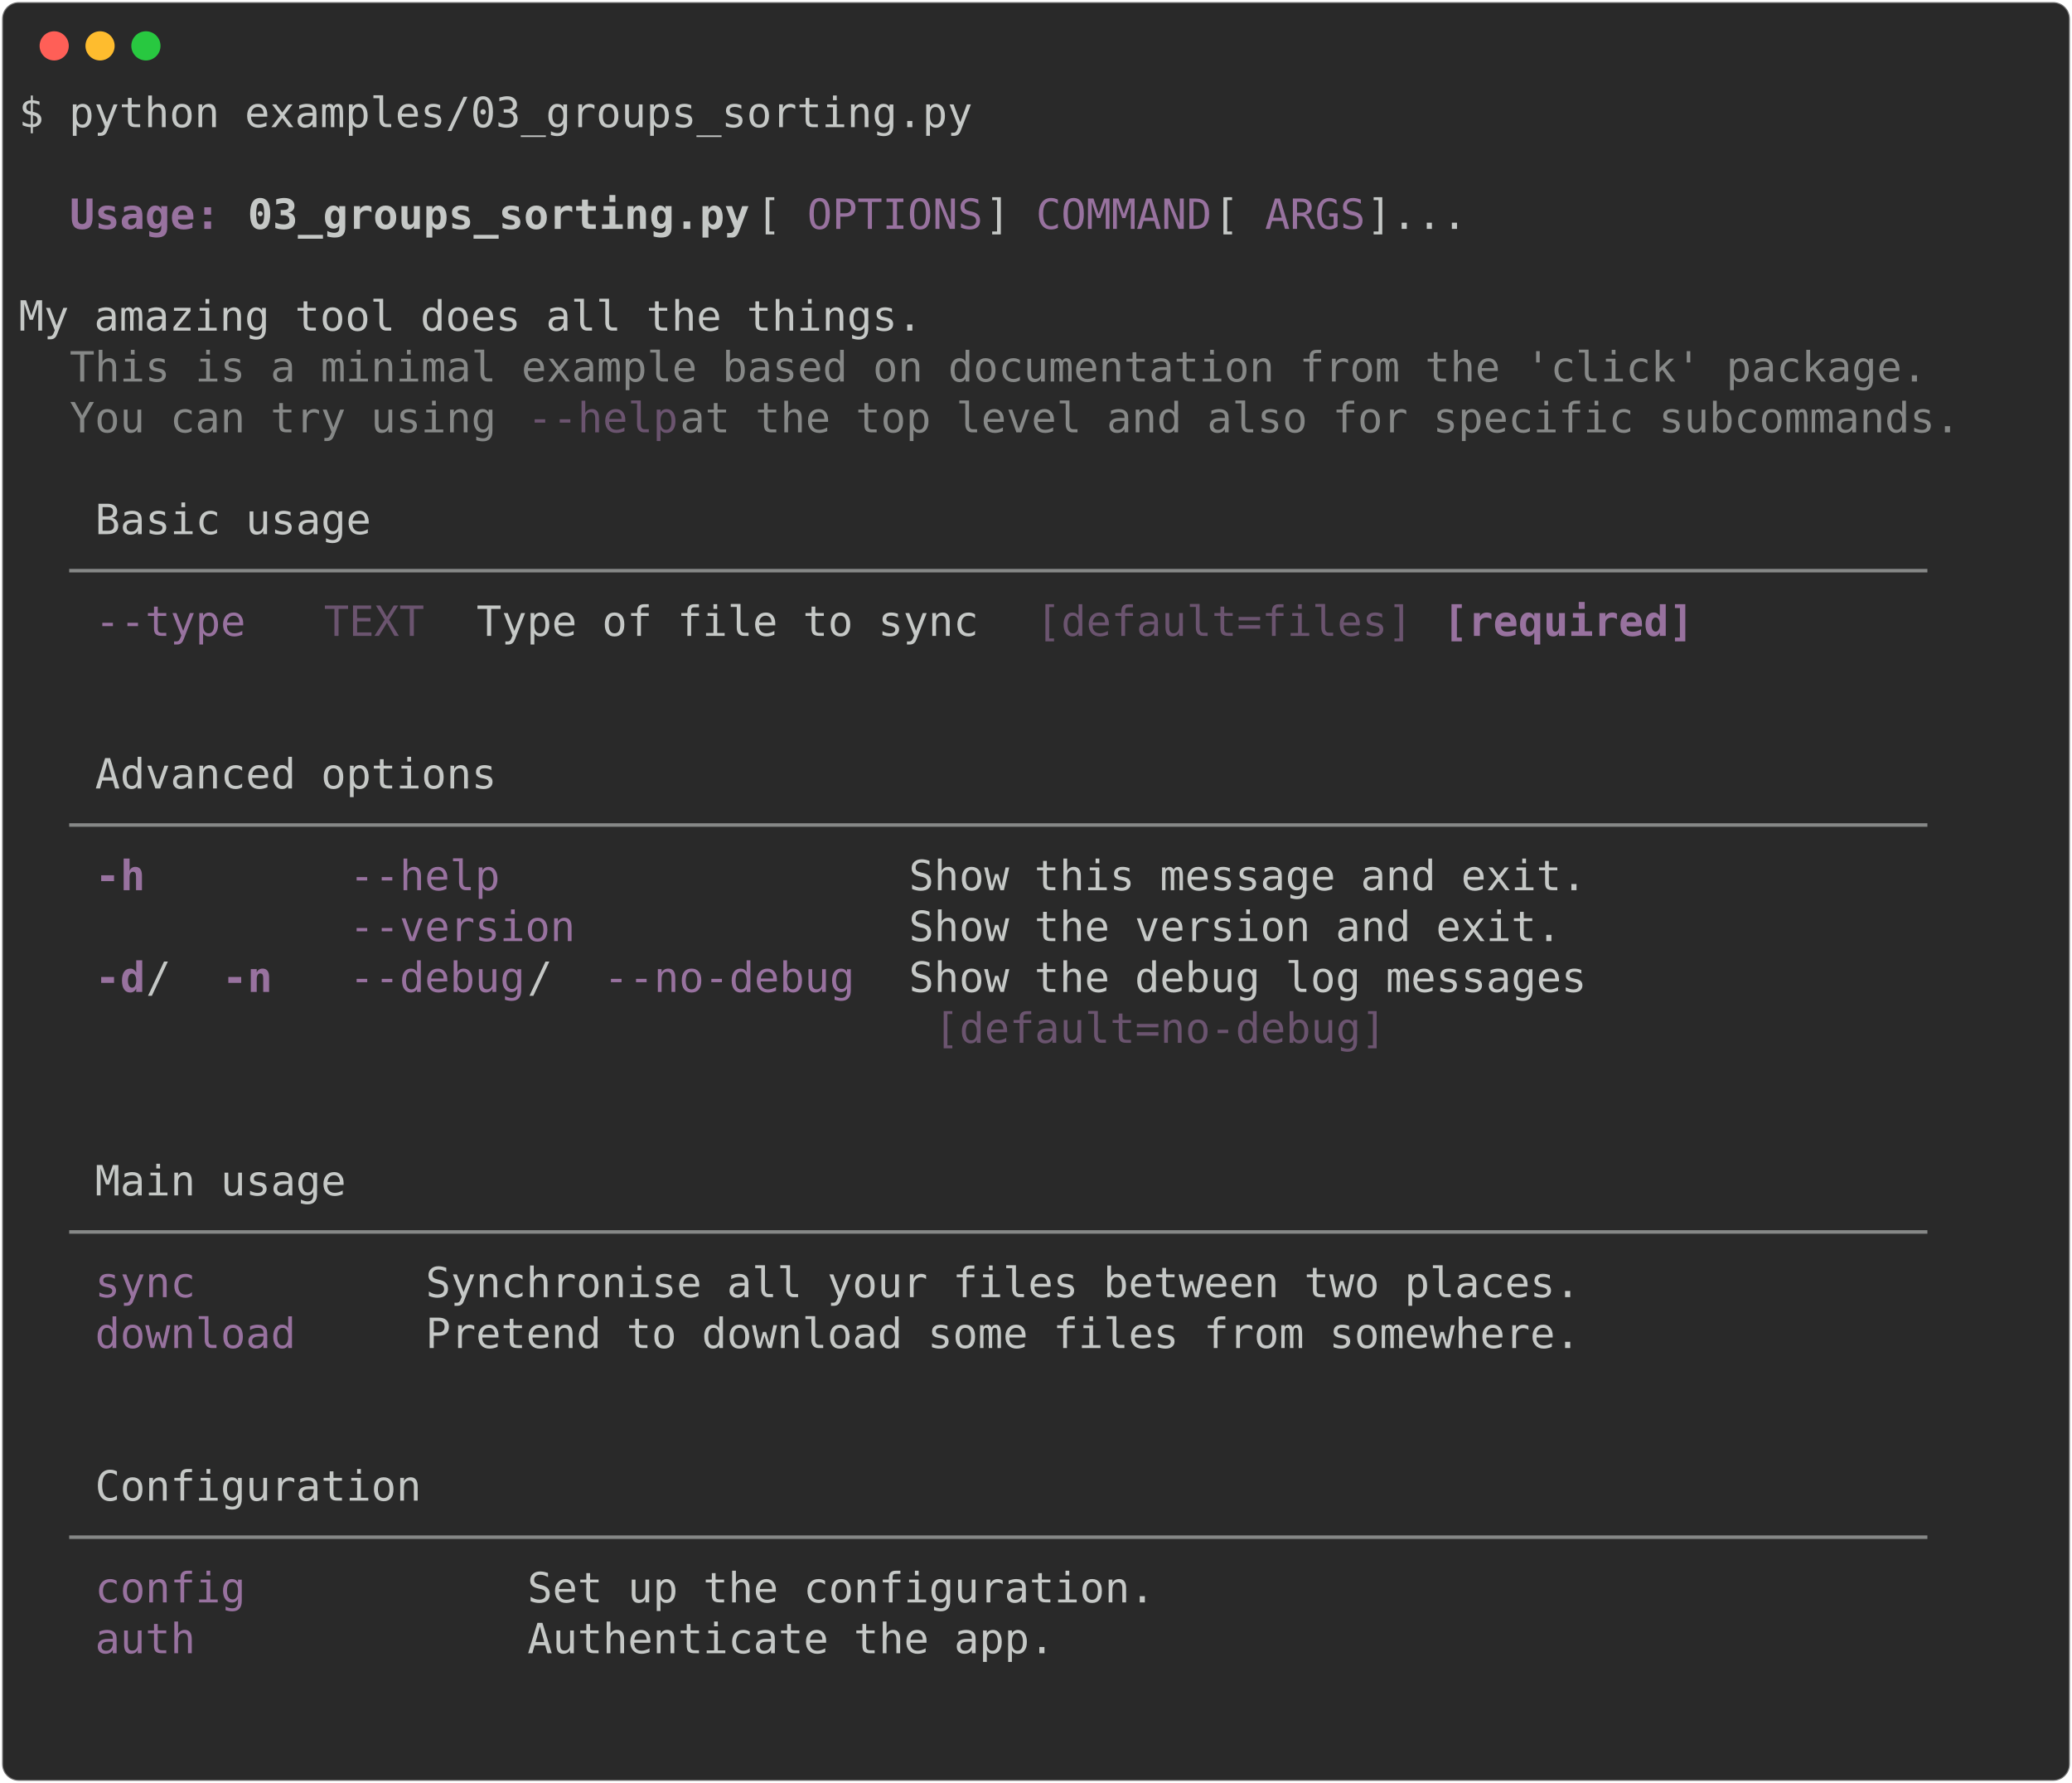
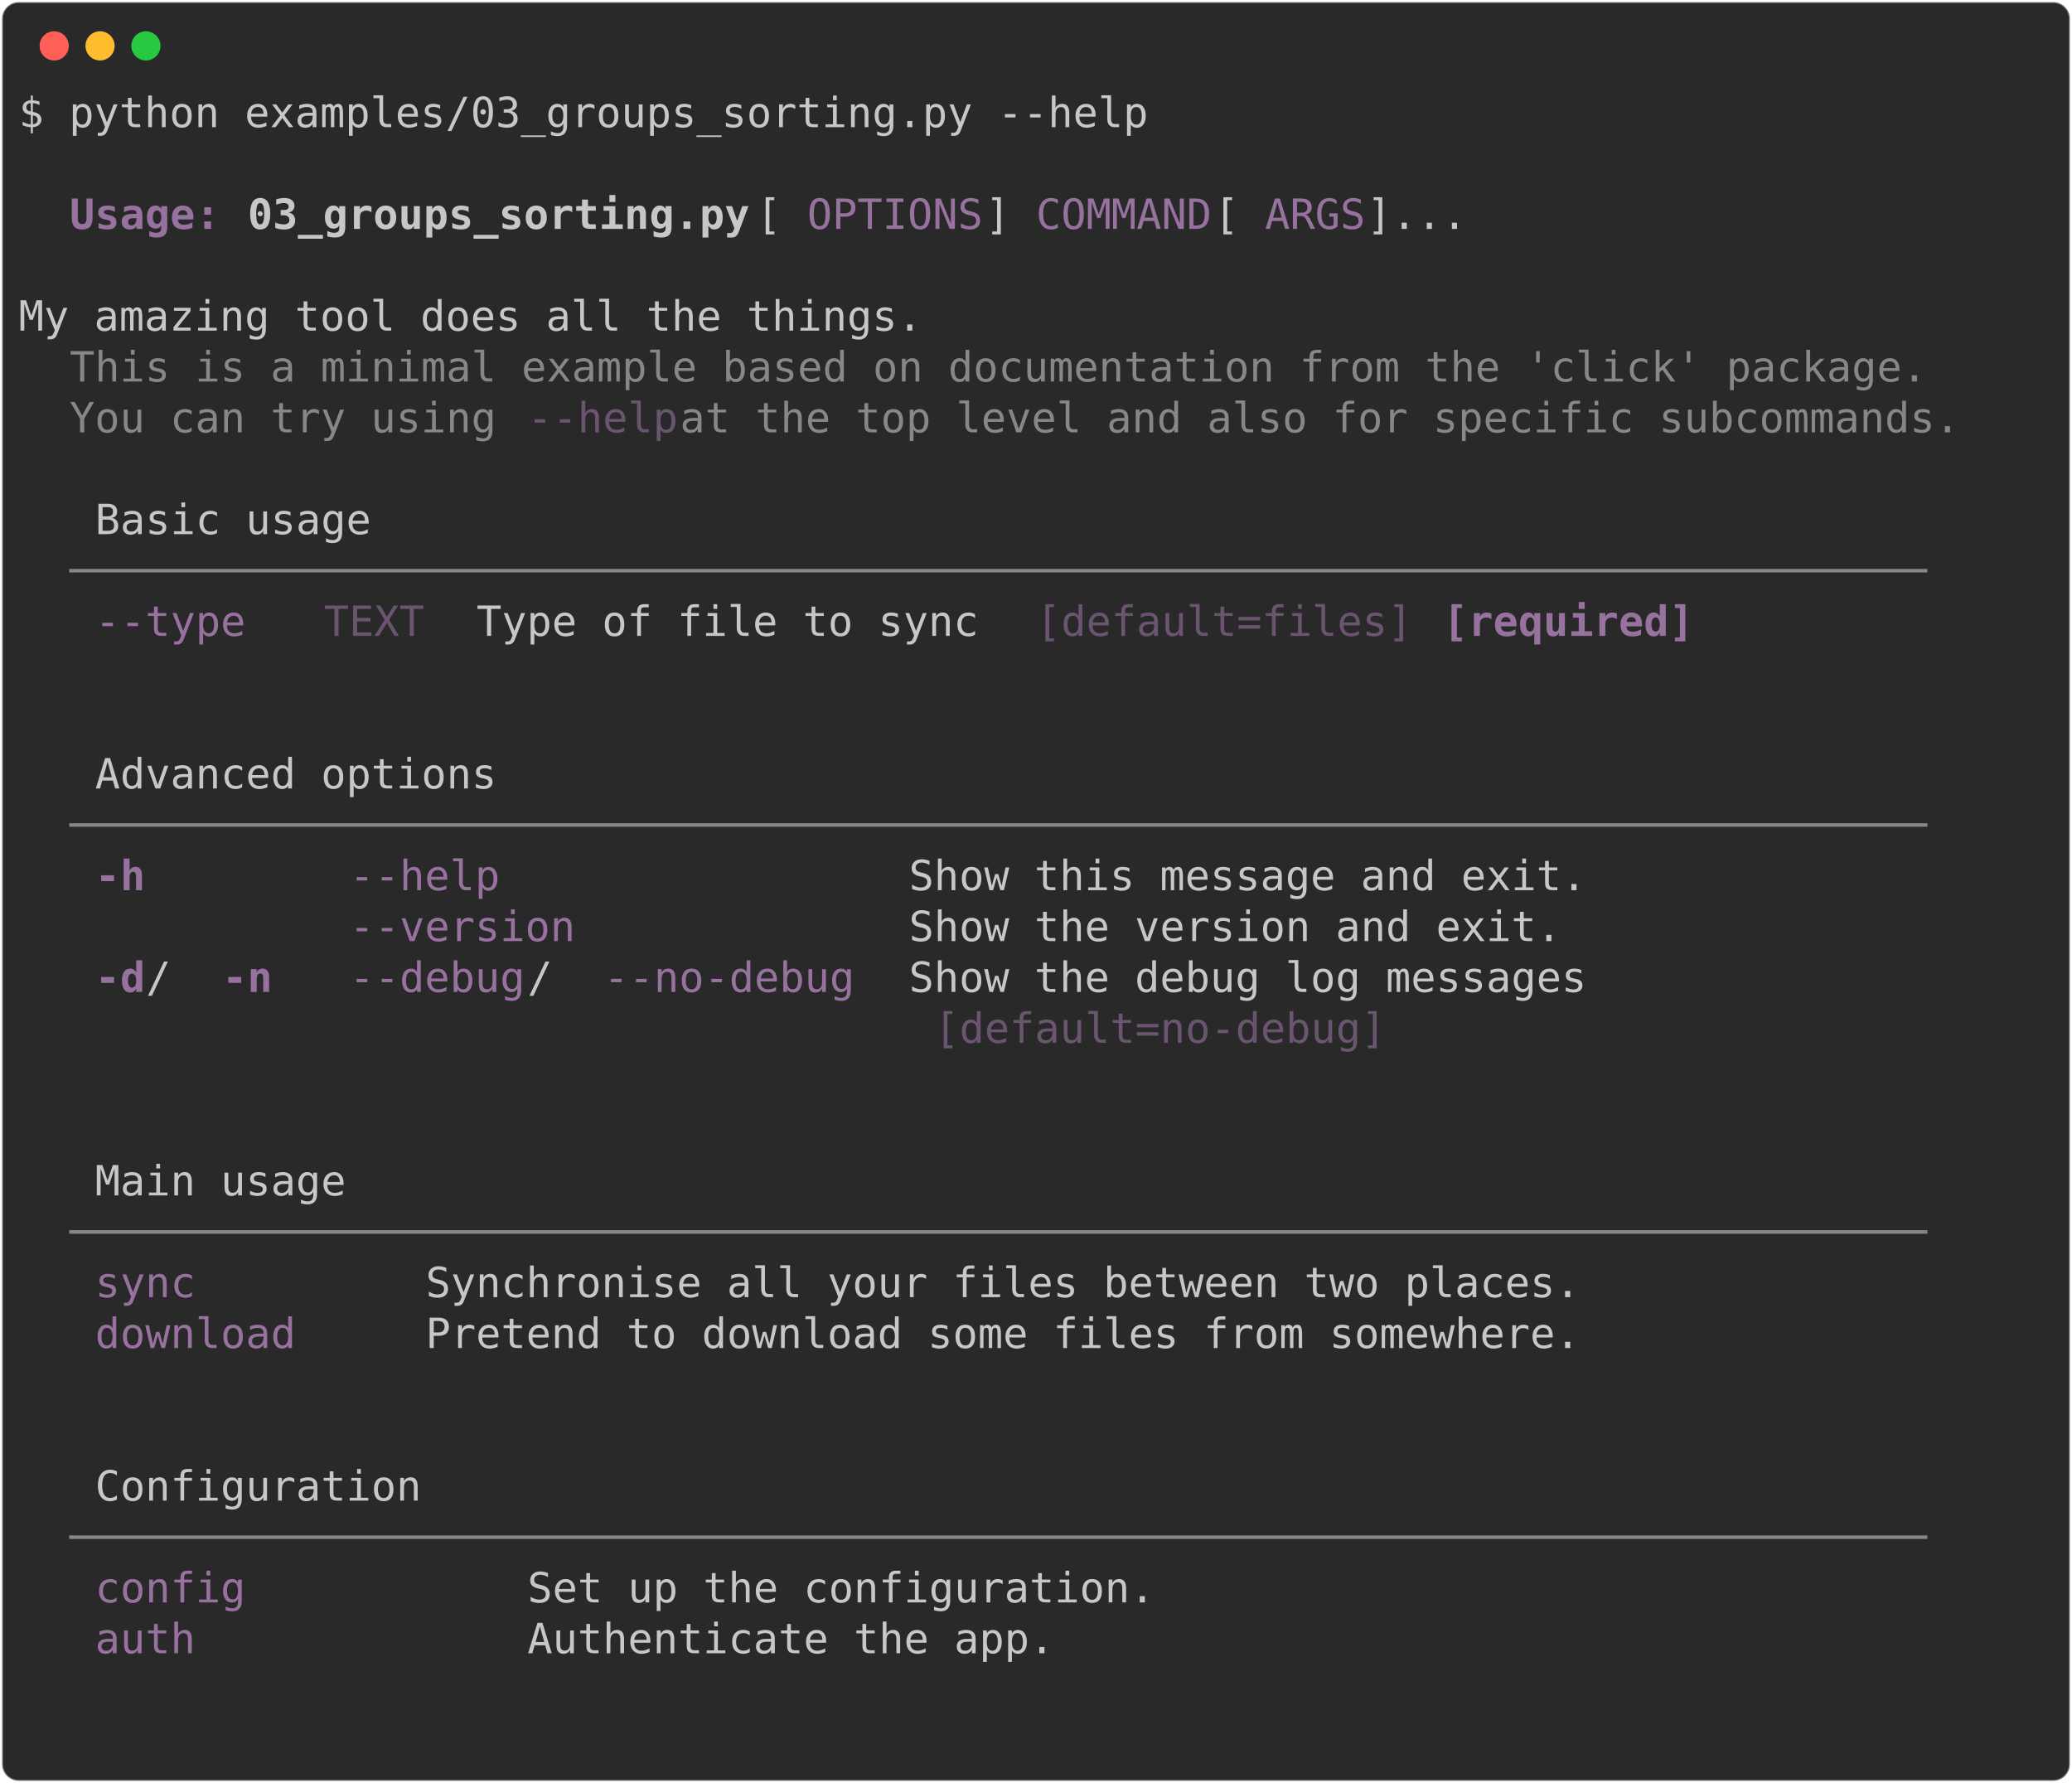
<svg xmlns="http://www.w3.org/2000/svg" class="rich-terminal" viewBox="0 0 994 855.2">
  <style>

    @font-face {
        font-family: "Fira Code";
        src: local("FiraCode-Regular"),
                url("https://cdnjs.cloudflare.com/ajax/libs/firacode/6.2.0/woff2/FiraCode-Regular.woff2") format("woff2"),
                url("https://cdnjs.cloudflare.com/ajax/libs/firacode/6.2.0/woff/FiraCode-Regular.woff") format("woff");
        font-style: normal;
        font-weight: 400;
    }
    @font-face {
        font-family: "Fira Code";
        src: local("FiraCode-Bold"),
                url("https://cdnjs.cloudflare.com/ajax/libs/firacode/6.2.0/woff2/FiraCode-Bold.woff2") format("woff2"),
                url("https://cdnjs.cloudflare.com/ajax/libs/firacode/6.2.0/woff/FiraCode-Bold.woff") format("woff");
        font-style: bold;
        font-weight: 700;
    }

-     .terminal-736988916-matrix {
+     .terminal-2274332951-matrix {
        font-family: Fira Code, monospace;
        font-size: 20px;
        line-height: 24.4px;
        font-variant-east-asian: full-width;
    }

-     .terminal-736988916-title {
+     .terminal-2274332951-title {
        font-size: 18px;
        font-weight: bold;
        font-family: arial;
    }

-     .terminal-736988916-r1 { fill: #c5c8c6 }
- .terminal-736988916-r2 { fill: #98729f;font-weight: bold }
- .terminal-736988916-r3 { fill: #c5c8c6;font-weight: bold }
- .terminal-736988916-r4 { fill: #98729f }
- .terminal-736988916-r5 { fill: #868887 }
- .terminal-736988916-r6 { fill: #6b546f }
+     .terminal-2274332951-r1 { fill: #c5c8c6 }
+ .terminal-2274332951-r2 { fill: #98729f;font-weight: bold }
+ .terminal-2274332951-r3 { fill: #c5c8c6;font-weight: bold }
+ .terminal-2274332951-r4 { fill: #98729f }
+ .terminal-2274332951-r5 { fill: #868887 }
+ .terminal-2274332951-r6 { fill: #6b546f }
    </style>
  <defs>
-     <clipPath id="terminal-736988916-clip-terminal">
+     <clipPath id="terminal-2274332951-clip-terminal">
      <rect x="0" y="0" width="975.0" height="804.2" />
    </clipPath>
-     <clipPath id="terminal-736988916-line-0">
+     <clipPath id="terminal-2274332951-line-0">
      <rect x="0" y="1.5" width="976" height="24.65" />
    </clipPath>
-     <clipPath id="terminal-736988916-line-1">
+     <clipPath id="terminal-2274332951-line-1">
      <rect x="0" y="25.9" width="976" height="24.65" />
    </clipPath>
-     <clipPath id="terminal-736988916-line-2">
+     <clipPath id="terminal-2274332951-line-2">
      <rect x="0" y="50.3" width="976" height="24.65" />
    </clipPath>
-     <clipPath id="terminal-736988916-line-3">
+     <clipPath id="terminal-2274332951-line-3">
      <rect x="0" y="74.7" width="976" height="24.65" />
    </clipPath>
-     <clipPath id="terminal-736988916-line-4">
+     <clipPath id="terminal-2274332951-line-4">
      <rect x="0" y="99.1" width="976" height="24.65" />
    </clipPath>
-     <clipPath id="terminal-736988916-line-5">
+     <clipPath id="terminal-2274332951-line-5">
      <rect x="0" y="123.5" width="976" height="24.65" />
    </clipPath>
-     <clipPath id="terminal-736988916-line-6">
+     <clipPath id="terminal-2274332951-line-6">
      <rect x="0" y="147.9" width="976" height="24.65" />
    </clipPath>
-     <clipPath id="terminal-736988916-line-7">
+     <clipPath id="terminal-2274332951-line-7">
      <rect x="0" y="172.3" width="976" height="24.65" />
    </clipPath>
-     <clipPath id="terminal-736988916-line-8">
+     <clipPath id="terminal-2274332951-line-8">
      <rect x="0" y="196.7" width="976" height="24.65" />
    </clipPath>
-     <clipPath id="terminal-736988916-line-9">
+     <clipPath id="terminal-2274332951-line-9">
      <rect x="0" y="221.1" width="976" height="24.65" />
    </clipPath>
-     <clipPath id="terminal-736988916-line-10">
+     <clipPath id="terminal-2274332951-line-10">
      <rect x="0" y="245.5" width="976" height="24.65" />
    </clipPath>
-     <clipPath id="terminal-736988916-line-11">
+     <clipPath id="terminal-2274332951-line-11">
      <rect x="0" y="269.9" width="976" height="24.65" />
    </clipPath>
-     <clipPath id="terminal-736988916-line-12">
+     <clipPath id="terminal-2274332951-line-12">
      <rect x="0" y="294.3" width="976" height="24.65" />
    </clipPath>
-     <clipPath id="terminal-736988916-line-13">
+     <clipPath id="terminal-2274332951-line-13">
      <rect x="0" y="318.7" width="976" height="24.65" />
    </clipPath>
-     <clipPath id="terminal-736988916-line-14">
+     <clipPath id="terminal-2274332951-line-14">
      <rect x="0" y="343.1" width="976" height="24.65" />
    </clipPath>
-     <clipPath id="terminal-736988916-line-15">
+     <clipPath id="terminal-2274332951-line-15">
      <rect x="0" y="367.5" width="976" height="24.65" />
    </clipPath>
-     <clipPath id="terminal-736988916-line-16">
+     <clipPath id="terminal-2274332951-line-16">
      <rect x="0" y="391.9" width="976" height="24.65" />
    </clipPath>
-     <clipPath id="terminal-736988916-line-17">
+     <clipPath id="terminal-2274332951-line-17">
      <rect x="0" y="416.3" width="976" height="24.65" />
    </clipPath>
-     <clipPath id="terminal-736988916-line-18">
+     <clipPath id="terminal-2274332951-line-18">
      <rect x="0" y="440.7" width="976" height="24.65" />
    </clipPath>
-     <clipPath id="terminal-736988916-line-19">
+     <clipPath id="terminal-2274332951-line-19">
      <rect x="0" y="465.1" width="976" height="24.65" />
    </clipPath>
-     <clipPath id="terminal-736988916-line-20">
+     <clipPath id="terminal-2274332951-line-20">
      <rect x="0" y="489.5" width="976" height="24.65" />
    </clipPath>
-     <clipPath id="terminal-736988916-line-21">
+     <clipPath id="terminal-2274332951-line-21">
      <rect x="0" y="513.9" width="976" height="24.65" />
    </clipPath>
-     <clipPath id="terminal-736988916-line-22">
+     <clipPath id="terminal-2274332951-line-22">
      <rect x="0" y="538.3" width="976" height="24.65" />
    </clipPath>
-     <clipPath id="terminal-736988916-line-23">
+     <clipPath id="terminal-2274332951-line-23">
      <rect x="0" y="562.7" width="976" height="24.65" />
    </clipPath>
-     <clipPath id="terminal-736988916-line-24">
+     <clipPath id="terminal-2274332951-line-24">
      <rect x="0" y="587.1" width="976" height="24.65" />
    </clipPath>
-     <clipPath id="terminal-736988916-line-25">
+     <clipPath id="terminal-2274332951-line-25">
      <rect x="0" y="611.5" width="976" height="24.65" />
    </clipPath>
-     <clipPath id="terminal-736988916-line-26">
+     <clipPath id="terminal-2274332951-line-26">
      <rect x="0" y="635.9" width="976" height="24.65" />
    </clipPath>
-     <clipPath id="terminal-736988916-line-27">
+     <clipPath id="terminal-2274332951-line-27">
      <rect x="0" y="660.3" width="976" height="24.65" />
    </clipPath>
-     <clipPath id="terminal-736988916-line-28">
+     <clipPath id="terminal-2274332951-line-28">
      <rect x="0" y="684.7" width="976" height="24.65" />
    </clipPath>
-     <clipPath id="terminal-736988916-line-29">
+     <clipPath id="terminal-2274332951-line-29">
      <rect x="0" y="709.1" width="976" height="24.65" />
    </clipPath>
-     <clipPath id="terminal-736988916-line-30">
+     <clipPath id="terminal-2274332951-line-30">
      <rect x="0" y="733.5" width="976" height="24.65" />
    </clipPath>
-     <clipPath id="terminal-736988916-line-31">
+     <clipPath id="terminal-2274332951-line-31">
      <rect x="0" y="757.9" width="976" height="24.65" />
    </clipPath>
  </defs>
  <rect fill="#292929" stroke="rgba(255,255,255,0.35)" stroke-width="1" x="1" y="1" width="992" height="853.2" rx="8" />
  <g transform="translate(26,22)">
    <circle cx="0" cy="0" r="7" fill="#ff5f57" />
    <circle cx="22" cy="0" r="7" fill="#febc2e" />
    <circle cx="44" cy="0" r="7" fill="#28c840" />
  </g>
-   <g transform="translate(9, 41)" clip-path="url(#terminal-736988916-clip-terminal)">
-     <g class="terminal-736988916-matrix">
-       <text class="terminal-736988916-r1" x="0" y="20" textLength="463.6" clip-path="url(#terminal-736988916-line-0)">$ python examples/03_groups_sorting.py</text>
-       <text class="terminal-736988916-r1" x="976" y="20" textLength="12.2" clip-path="url(#terminal-736988916-line-0)">
- </text>
-       <text class="terminal-736988916-r1" x="976" y="44.4" textLength="12.2" clip-path="url(#terminal-736988916-line-1)">
- </text>
-       <text class="terminal-736988916-r2" x="24.4" y="68.8" textLength="73.2" clip-path="url(#terminal-736988916-line-2)">Usage:</text>
-       <text class="terminal-736988916-r3" x="109.8" y="68.8" textLength="244" clip-path="url(#terminal-736988916-line-2)">03_groups_sorting.py</text>
-       <text class="terminal-736988916-r1" x="353.8" y="68.8" textLength="24.4" clip-path="url(#terminal-736988916-line-2)"> [</text>
-       <text class="terminal-736988916-r4" x="378.2" y="68.8" textLength="85.4" clip-path="url(#terminal-736988916-line-2)">OPTIONS</text>
-       <text class="terminal-736988916-r1" x="463.6" y="68.8" textLength="24.4" clip-path="url(#terminal-736988916-line-2)">] </text>
-       <text class="terminal-736988916-r4" x="488" y="68.8" textLength="85.4" clip-path="url(#terminal-736988916-line-2)">COMMAND</text>
-       <text class="terminal-736988916-r1" x="573.4" y="68.8" textLength="24.4" clip-path="url(#terminal-736988916-line-2)"> [</text>
-       <text class="terminal-736988916-r4" x="597.8" y="68.8" textLength="48.8" clip-path="url(#terminal-736988916-line-2)">ARGS</text>
-       <text class="terminal-736988916-r1" x="646.6" y="68.8" textLength="329.4" clip-path="url(#terminal-736988916-line-2)">]...                       </text>
-       <text class="terminal-736988916-r1" x="976" y="68.8" textLength="12.2" clip-path="url(#terminal-736988916-line-2)">
- </text>
-       <text class="terminal-736988916-r1" x="976" y="93.2" textLength="12.2" clip-path="url(#terminal-736988916-line-3)">
- </text>
-       <text class="terminal-736988916-r1" x="0" y="117.6" textLength="976" clip-path="url(#terminal-736988916-line-4)">  My amazing tool does all the things.                                          </text>
-       <text class="terminal-736988916-r1" x="976" y="117.6" textLength="12.2" clip-path="url(#terminal-736988916-line-4)">
- </text>
-       <text class="terminal-736988916-r5" x="24.4" y="142" textLength="902.8" clip-path="url(#terminal-736988916-line-5)">This is a minimal example based on documentation from the 'click' package.</text>
-       <text class="terminal-736988916-r1" x="976" y="142" textLength="12.2" clip-path="url(#terminal-736988916-line-5)">
- </text>
-       <text class="terminal-736988916-r5" x="24.4" y="166.4" textLength="219.6" clip-path="url(#terminal-736988916-line-6)">You can try using </text>
-       <text class="terminal-736988916-r6" x="244" y="166.4" textLength="73.2" clip-path="url(#terminal-736988916-line-6)">--help</text>
-       <text class="terminal-736988916-r5" x="317.2" y="166.4" textLength="634.4" clip-path="url(#terminal-736988916-line-6)"> at the top level and also for specific subcommands.</text>
-       <text class="terminal-736988916-r1" x="976" y="166.4" textLength="12.2" clip-path="url(#terminal-736988916-line-6)">
- </text>
-       <text class="terminal-736988916-r1" x="976" y="190.8" textLength="12.2" clip-path="url(#terminal-736988916-line-7)">
- </text>
-       <text class="terminal-736988916-r1" x="36.6" y="215.2" textLength="134.2" clip-path="url(#terminal-736988916-line-8)">Basic usage</text>
-       <text class="terminal-736988916-r1" x="976" y="215.2" textLength="12.2" clip-path="url(#terminal-736988916-line-8)">
- </text>
-       <text class="terminal-736988916-r5" x="24.4" y="239.6" textLength="927.2" clip-path="url(#terminal-736988916-line-9)"> ────────────────────────────────────────────────────────────────────────── </text>
-       <text class="terminal-736988916-r1" x="976" y="239.6" textLength="12.2" clip-path="url(#terminal-736988916-line-9)">
- </text>
-       <text class="terminal-736988916-r4" x="36.6" y="264" textLength="73.2" clip-path="url(#terminal-736988916-line-10)">--type</text>
-       <text class="terminal-736988916-r6" x="146.4" y="264" textLength="48.8" clip-path="url(#terminal-736988916-line-10)">TEXT</text>
-       <text class="terminal-736988916-r1" x="219.6" y="264" textLength="268.4" clip-path="url(#terminal-736988916-line-10)"> Type of file to sync </text>
-       <text class="terminal-736988916-r6" x="488" y="264" textLength="183" clip-path="url(#terminal-736988916-line-10)">[default=files]</text>
-       <text class="terminal-736988916-r2" x="683.2" y="264" textLength="122" clip-path="url(#terminal-736988916-line-10)">[required]</text>
-       <text class="terminal-736988916-r1" x="976" y="264" textLength="12.2" clip-path="url(#terminal-736988916-line-10)">
- </text>
-       <text class="terminal-736988916-r1" x="976" y="288.4" textLength="12.2" clip-path="url(#terminal-736988916-line-11)">
- </text>
-       <text class="terminal-736988916-r1" x="976" y="312.8" textLength="12.2" clip-path="url(#terminal-736988916-line-12)">
- </text>
-       <text class="terminal-736988916-r1" x="36.6" y="337.2" textLength="195.2" clip-path="url(#terminal-736988916-line-13)">Advanced options</text>
-       <text class="terminal-736988916-r1" x="976" y="337.2" textLength="12.2" clip-path="url(#terminal-736988916-line-13)">
- </text>
-       <text class="terminal-736988916-r5" x="24.4" y="361.6" textLength="927.2" clip-path="url(#terminal-736988916-line-14)"> ────────────────────────────────────────────────────────────────────────── </text>
-       <text class="terminal-736988916-r1" x="976" y="361.6" textLength="12.2" clip-path="url(#terminal-736988916-line-14)">
- </text>
-       <text class="terminal-736988916-r2" x="36.6" y="386" textLength="85.4" clip-path="url(#terminal-736988916-line-15)">-h     </text>
-       <text class="terminal-736988916-r4" x="158.6" y="386" textLength="244" clip-path="url(#terminal-736988916-line-15)">--help              </text>
-       <text class="terminal-736988916-r1" x="427" y="386" textLength="512.4" clip-path="url(#terminal-736988916-line-15)"> Show this message and exit.              </text>
-       <text class="terminal-736988916-r1" x="976" y="386" textLength="12.2" clip-path="url(#terminal-736988916-line-15)">
- </text>
-       <text class="terminal-736988916-r4" x="158.6" y="410.4" textLength="244" clip-path="url(#terminal-736988916-line-16)">--version           </text>
-       <text class="terminal-736988916-r1" x="427" y="410.4" textLength="512.4" clip-path="url(#terminal-736988916-line-16)"> Show the version and exit.               </text>
-       <text class="terminal-736988916-r1" x="976" y="410.4" textLength="12.2" clip-path="url(#terminal-736988916-line-16)">
- </text>
-       <text class="terminal-736988916-r2" x="36.6" y="434.8" textLength="24.4" clip-path="url(#terminal-736988916-line-17)">-d</text>
-       <text class="terminal-736988916-r1" x="61" y="434.8" textLength="36.6" clip-path="url(#terminal-736988916-line-17)"> / </text>
-       <text class="terminal-736988916-r2" x="97.6" y="434.8" textLength="24.4" clip-path="url(#terminal-736988916-line-17)">-n</text>
-       <text class="terminal-736988916-r4" x="158.6" y="434.8" textLength="85.4" clip-path="url(#terminal-736988916-line-17)">--debug</text>
-       <text class="terminal-736988916-r1" x="244" y="434.8" textLength="36.6" clip-path="url(#terminal-736988916-line-17)"> / </text>
-       <text class="terminal-736988916-r4" x="280.6" y="434.8" textLength="122" clip-path="url(#terminal-736988916-line-17)">--no-debug</text>
-       <text class="terminal-736988916-r1" x="427" y="434.8" textLength="512.4" clip-path="url(#terminal-736988916-line-17)"> Show the debug log messages              </text>
-       <text class="terminal-736988916-r1" x="976" y="434.8" textLength="12.2" clip-path="url(#terminal-736988916-line-17)">
- </text>
-       <text class="terminal-736988916-r6" x="439.2" y="459.2" textLength="329.4" clip-path="url(#terminal-736988916-line-18)">[default=no-debug]         </text>
-       <text class="terminal-736988916-r1" x="976" y="459.2" textLength="12.2" clip-path="url(#terminal-736988916-line-18)">
- </text>
-       <text class="terminal-736988916-r1" x="976" y="483.6" textLength="12.2" clip-path="url(#terminal-736988916-line-19)">
- </text>
-       <text class="terminal-736988916-r1" x="976" y="508" textLength="12.2" clip-path="url(#terminal-736988916-line-20)">
- </text>
-       <text class="terminal-736988916-r1" x="36.6" y="532.4" textLength="122" clip-path="url(#terminal-736988916-line-21)">Main usage</text>
-       <text class="terminal-736988916-r1" x="976" y="532.4" textLength="12.2" clip-path="url(#terminal-736988916-line-21)">
- </text>
-       <text class="terminal-736988916-r5" x="24.4" y="556.8" textLength="927.2" clip-path="url(#terminal-736988916-line-22)"> ────────────────────────────────────────────────────────────────────────── </text>
-       <text class="terminal-736988916-r1" x="976" y="556.8" textLength="12.2" clip-path="url(#terminal-736988916-line-22)">
- </text>
-       <text class="terminal-736988916-r4" x="36.6" y="581.2" textLength="134.2" clip-path="url(#terminal-736988916-line-23)">sync       </text>
-       <text class="terminal-736988916-r1" x="195.2" y="581.2" textLength="744.2" clip-path="url(#terminal-736988916-line-23)"> Synchronise all your files between two places.              </text>
-       <text class="terminal-736988916-r1" x="976" y="581.2" textLength="12.2" clip-path="url(#terminal-736988916-line-23)">
- </text>
-       <text class="terminal-736988916-r4" x="36.6" y="605.6" textLength="134.2" clip-path="url(#terminal-736988916-line-24)">download   </text>
-       <text class="terminal-736988916-r1" x="195.2" y="605.6" textLength="744.2" clip-path="url(#terminal-736988916-line-24)"> Pretend to download some files from somewhere.              </text>
-       <text class="terminal-736988916-r1" x="976" y="605.6" textLength="12.2" clip-path="url(#terminal-736988916-line-24)">
- </text>
-       <text class="terminal-736988916-r1" x="976" y="630" textLength="12.2" clip-path="url(#terminal-736988916-line-25)">
- </text>
-       <text class="terminal-736988916-r1" x="976" y="654.4" textLength="12.2" clip-path="url(#terminal-736988916-line-26)">
- </text>
-       <text class="terminal-736988916-r1" x="36.6" y="678.8" textLength="158.6" clip-path="url(#terminal-736988916-line-27)">Configuration</text>
-       <text class="terminal-736988916-r1" x="976" y="678.8" textLength="12.2" clip-path="url(#terminal-736988916-line-27)">
- </text>
-       <text class="terminal-736988916-r5" x="24.4" y="703.2" textLength="927.2" clip-path="url(#terminal-736988916-line-28)"> ────────────────────────────────────────────────────────────────────────── </text>
-       <text class="terminal-736988916-r1" x="976" y="703.2" textLength="12.2" clip-path="url(#terminal-736988916-line-28)">
- </text>
-       <text class="terminal-736988916-r4" x="36.6" y="727.6" textLength="183" clip-path="url(#terminal-736988916-line-29)">config         </text>
-       <text class="terminal-736988916-r1" x="244" y="727.6" textLength="695.4" clip-path="url(#terminal-736988916-line-29)"> Set up the configuration.                               </text>
-       <text class="terminal-736988916-r1" x="976" y="727.6" textLength="12.2" clip-path="url(#terminal-736988916-line-29)">
- </text>
-       <text class="terminal-736988916-r4" x="36.6" y="752" textLength="183" clip-path="url(#terminal-736988916-line-30)">auth           </text>
-       <text class="terminal-736988916-r1" x="244" y="752" textLength="695.4" clip-path="url(#terminal-736988916-line-30)"> Authenticate the app.                                   </text>
-       <text class="terminal-736988916-r1" x="976" y="752" textLength="12.2" clip-path="url(#terminal-736988916-line-30)">
- </text>
-       <text class="terminal-736988916-r1" x="976" y="776.4" textLength="12.2" clip-path="url(#terminal-736988916-line-31)">
- </text>
-       <text class="terminal-736988916-r1" x="976" y="800.8" textLength="12.2" clip-path="url(#terminal-736988916-line-32)">
+   <g transform="translate(9, 41)" clip-path="url(#terminal-2274332951-clip-terminal)">
+     <g class="terminal-2274332951-matrix">
+       <text class="terminal-2274332951-r1" x="0" y="20" textLength="549" clip-path="url(#terminal-2274332951-line-0)">$ python examples/03_groups_sorting.py --help</text>
+       <text class="terminal-2274332951-r1" x="976" y="20" textLength="12.2" clip-path="url(#terminal-2274332951-line-0)">
+ </text>
+       <text class="terminal-2274332951-r1" x="976" y="44.4" textLength="12.2" clip-path="url(#terminal-2274332951-line-1)">
+ </text>
+       <text class="terminal-2274332951-r2" x="24.4" y="68.8" textLength="73.2" clip-path="url(#terminal-2274332951-line-2)">Usage:</text>
+       <text class="terminal-2274332951-r3" x="109.8" y="68.8" textLength="244" clip-path="url(#terminal-2274332951-line-2)">03_groups_sorting.py</text>
+       <text class="terminal-2274332951-r1" x="353.8" y="68.8" textLength="24.4" clip-path="url(#terminal-2274332951-line-2)"> [</text>
+       <text class="terminal-2274332951-r4" x="378.2" y="68.8" textLength="85.4" clip-path="url(#terminal-2274332951-line-2)">OPTIONS</text>
+       <text class="terminal-2274332951-r1" x="463.6" y="68.8" textLength="24.4" clip-path="url(#terminal-2274332951-line-2)">] </text>
+       <text class="terminal-2274332951-r4" x="488" y="68.8" textLength="85.4" clip-path="url(#terminal-2274332951-line-2)">COMMAND</text>
+       <text class="terminal-2274332951-r1" x="573.4" y="68.8" textLength="24.4" clip-path="url(#terminal-2274332951-line-2)"> [</text>
+       <text class="terminal-2274332951-r4" x="597.8" y="68.8" textLength="48.8" clip-path="url(#terminal-2274332951-line-2)">ARGS</text>
+       <text class="terminal-2274332951-r1" x="646.6" y="68.8" textLength="329.4" clip-path="url(#terminal-2274332951-line-2)">]...                       </text>
+       <text class="terminal-2274332951-r1" x="976" y="68.8" textLength="12.2" clip-path="url(#terminal-2274332951-line-2)">
+ </text>
+       <text class="terminal-2274332951-r1" x="976" y="93.2" textLength="12.2" clip-path="url(#terminal-2274332951-line-3)">
+ </text>
+       <text class="terminal-2274332951-r1" x="0" y="117.6" textLength="976" clip-path="url(#terminal-2274332951-line-4)">  My amazing tool does all the things.                                          </text>
+       <text class="terminal-2274332951-r1" x="976" y="117.6" textLength="12.2" clip-path="url(#terminal-2274332951-line-4)">
+ </text>
+       <text class="terminal-2274332951-r5" x="24.4" y="142" textLength="902.8" clip-path="url(#terminal-2274332951-line-5)">This is a minimal example based on documentation from the 'click' package.</text>
+       <text class="terminal-2274332951-r1" x="976" y="142" textLength="12.2" clip-path="url(#terminal-2274332951-line-5)">
+ </text>
+       <text class="terminal-2274332951-r5" x="24.4" y="166.4" textLength="219.6" clip-path="url(#terminal-2274332951-line-6)">You can try using </text>
+       <text class="terminal-2274332951-r6" x="244" y="166.4" textLength="73.2" clip-path="url(#terminal-2274332951-line-6)">--help</text>
+       <text class="terminal-2274332951-r5" x="317.2" y="166.4" textLength="634.4" clip-path="url(#terminal-2274332951-line-6)"> at the top level and also for specific subcommands.</text>
+       <text class="terminal-2274332951-r1" x="976" y="166.4" textLength="12.2" clip-path="url(#terminal-2274332951-line-6)">
+ </text>
+       <text class="terminal-2274332951-r1" x="976" y="190.8" textLength="12.2" clip-path="url(#terminal-2274332951-line-7)">
+ </text>
+       <text class="terminal-2274332951-r1" x="36.6" y="215.2" textLength="134.2" clip-path="url(#terminal-2274332951-line-8)">Basic usage</text>
+       <text class="terminal-2274332951-r1" x="976" y="215.2" textLength="12.2" clip-path="url(#terminal-2274332951-line-8)">
+ </text>
+       <text class="terminal-2274332951-r5" x="24.4" y="239.6" textLength="927.2" clip-path="url(#terminal-2274332951-line-9)"> ────────────────────────────────────────────────────────────────────────── </text>
+       <text class="terminal-2274332951-r1" x="976" y="239.6" textLength="12.2" clip-path="url(#terminal-2274332951-line-9)">
+ </text>
+       <text class="terminal-2274332951-r4" x="36.6" y="264" textLength="73.2" clip-path="url(#terminal-2274332951-line-10)">--type</text>
+       <text class="terminal-2274332951-r6" x="146.4" y="264" textLength="48.8" clip-path="url(#terminal-2274332951-line-10)">TEXT</text>
+       <text class="terminal-2274332951-r1" x="219.6" y="264" textLength="268.4" clip-path="url(#terminal-2274332951-line-10)"> Type of file to sync </text>
+       <text class="terminal-2274332951-r6" x="488" y="264" textLength="183" clip-path="url(#terminal-2274332951-line-10)">[default=files]</text>
+       <text class="terminal-2274332951-r2" x="683.2" y="264" textLength="122" clip-path="url(#terminal-2274332951-line-10)">[required]</text>
+       <text class="terminal-2274332951-r1" x="976" y="264" textLength="12.2" clip-path="url(#terminal-2274332951-line-10)">
+ </text>
+       <text class="terminal-2274332951-r1" x="976" y="288.4" textLength="12.2" clip-path="url(#terminal-2274332951-line-11)">
+ </text>
+       <text class="terminal-2274332951-r1" x="976" y="312.8" textLength="12.2" clip-path="url(#terminal-2274332951-line-12)">
+ </text>
+       <text class="terminal-2274332951-r1" x="36.6" y="337.2" textLength="195.2" clip-path="url(#terminal-2274332951-line-13)">Advanced options</text>
+       <text class="terminal-2274332951-r1" x="976" y="337.2" textLength="12.2" clip-path="url(#terminal-2274332951-line-13)">
+ </text>
+       <text class="terminal-2274332951-r5" x="24.4" y="361.6" textLength="927.2" clip-path="url(#terminal-2274332951-line-14)"> ────────────────────────────────────────────────────────────────────────── </text>
+       <text class="terminal-2274332951-r1" x="976" y="361.6" textLength="12.2" clip-path="url(#terminal-2274332951-line-14)">
+ </text>
+       <text class="terminal-2274332951-r2" x="36.6" y="386" textLength="85.4" clip-path="url(#terminal-2274332951-line-15)">-h     </text>
+       <text class="terminal-2274332951-r4" x="158.6" y="386" textLength="244" clip-path="url(#terminal-2274332951-line-15)">--help              </text>
+       <text class="terminal-2274332951-r1" x="427" y="386" textLength="512.4" clip-path="url(#terminal-2274332951-line-15)"> Show this message and exit.              </text>
+       <text class="terminal-2274332951-r1" x="976" y="386" textLength="12.2" clip-path="url(#terminal-2274332951-line-15)">
+ </text>
+       <text class="terminal-2274332951-r4" x="158.6" y="410.4" textLength="244" clip-path="url(#terminal-2274332951-line-16)">--version           </text>
+       <text class="terminal-2274332951-r1" x="427" y="410.4" textLength="512.4" clip-path="url(#terminal-2274332951-line-16)"> Show the version and exit.               </text>
+       <text class="terminal-2274332951-r1" x="976" y="410.4" textLength="12.2" clip-path="url(#terminal-2274332951-line-16)">
+ </text>
+       <text class="terminal-2274332951-r2" x="36.6" y="434.8" textLength="24.4" clip-path="url(#terminal-2274332951-line-17)">-d</text>
+       <text class="terminal-2274332951-r1" x="61" y="434.8" textLength="36.6" clip-path="url(#terminal-2274332951-line-17)"> / </text>
+       <text class="terminal-2274332951-r2" x="97.6" y="434.8" textLength="24.4" clip-path="url(#terminal-2274332951-line-17)">-n</text>
+       <text class="terminal-2274332951-r4" x="158.6" y="434.8" textLength="85.4" clip-path="url(#terminal-2274332951-line-17)">--debug</text>
+       <text class="terminal-2274332951-r1" x="244" y="434.8" textLength="36.6" clip-path="url(#terminal-2274332951-line-17)"> / </text>
+       <text class="terminal-2274332951-r4" x="280.6" y="434.8" textLength="122" clip-path="url(#terminal-2274332951-line-17)">--no-debug</text>
+       <text class="terminal-2274332951-r1" x="427" y="434.8" textLength="512.4" clip-path="url(#terminal-2274332951-line-17)"> Show the debug log messages              </text>
+       <text class="terminal-2274332951-r1" x="976" y="434.8" textLength="12.2" clip-path="url(#terminal-2274332951-line-17)">
+ </text>
+       <text class="terminal-2274332951-r6" x="439.2" y="459.2" textLength="329.4" clip-path="url(#terminal-2274332951-line-18)">[default=no-debug]         </text>
+       <text class="terminal-2274332951-r1" x="976" y="459.2" textLength="12.2" clip-path="url(#terminal-2274332951-line-18)">
+ </text>
+       <text class="terminal-2274332951-r1" x="976" y="483.6" textLength="12.2" clip-path="url(#terminal-2274332951-line-19)">
+ </text>
+       <text class="terminal-2274332951-r1" x="976" y="508" textLength="12.2" clip-path="url(#terminal-2274332951-line-20)">
+ </text>
+       <text class="terminal-2274332951-r1" x="36.6" y="532.4" textLength="122" clip-path="url(#terminal-2274332951-line-21)">Main usage</text>
+       <text class="terminal-2274332951-r1" x="976" y="532.4" textLength="12.2" clip-path="url(#terminal-2274332951-line-21)">
+ </text>
+       <text class="terminal-2274332951-r5" x="24.4" y="556.8" textLength="927.2" clip-path="url(#terminal-2274332951-line-22)"> ────────────────────────────────────────────────────────────────────────── </text>
+       <text class="terminal-2274332951-r1" x="976" y="556.8" textLength="12.2" clip-path="url(#terminal-2274332951-line-22)">
+ </text>
+       <text class="terminal-2274332951-r4" x="36.6" y="581.2" textLength="134.2" clip-path="url(#terminal-2274332951-line-23)">sync       </text>
+       <text class="terminal-2274332951-r1" x="195.2" y="581.2" textLength="744.2" clip-path="url(#terminal-2274332951-line-23)"> Synchronise all your files between two places.              </text>
+       <text class="terminal-2274332951-r1" x="976" y="581.2" textLength="12.2" clip-path="url(#terminal-2274332951-line-23)">
+ </text>
+       <text class="terminal-2274332951-r4" x="36.6" y="605.6" textLength="134.2" clip-path="url(#terminal-2274332951-line-24)">download   </text>
+       <text class="terminal-2274332951-r1" x="195.2" y="605.6" textLength="744.2" clip-path="url(#terminal-2274332951-line-24)"> Pretend to download some files from somewhere.              </text>
+       <text class="terminal-2274332951-r1" x="976" y="605.6" textLength="12.2" clip-path="url(#terminal-2274332951-line-24)">
+ </text>
+       <text class="terminal-2274332951-r1" x="976" y="630" textLength="12.2" clip-path="url(#terminal-2274332951-line-25)">
+ </text>
+       <text class="terminal-2274332951-r1" x="976" y="654.4" textLength="12.2" clip-path="url(#terminal-2274332951-line-26)">
+ </text>
+       <text class="terminal-2274332951-r1" x="36.6" y="678.8" textLength="158.6" clip-path="url(#terminal-2274332951-line-27)">Configuration</text>
+       <text class="terminal-2274332951-r1" x="976" y="678.8" textLength="12.2" clip-path="url(#terminal-2274332951-line-27)">
+ </text>
+       <text class="terminal-2274332951-r5" x="24.4" y="703.2" textLength="927.2" clip-path="url(#terminal-2274332951-line-28)"> ────────────────────────────────────────────────────────────────────────── </text>
+       <text class="terminal-2274332951-r1" x="976" y="703.2" textLength="12.2" clip-path="url(#terminal-2274332951-line-28)">
+ </text>
+       <text class="terminal-2274332951-r4" x="36.6" y="727.6" textLength="183" clip-path="url(#terminal-2274332951-line-29)">config         </text>
+       <text class="terminal-2274332951-r1" x="244" y="727.6" textLength="695.4" clip-path="url(#terminal-2274332951-line-29)"> Set up the configuration.                               </text>
+       <text class="terminal-2274332951-r1" x="976" y="727.6" textLength="12.2" clip-path="url(#terminal-2274332951-line-29)">
+ </text>
+       <text class="terminal-2274332951-r4" x="36.6" y="752" textLength="183" clip-path="url(#terminal-2274332951-line-30)">auth           </text>
+       <text class="terminal-2274332951-r1" x="244" y="752" textLength="695.4" clip-path="url(#terminal-2274332951-line-30)"> Authenticate the app.                                   </text>
+       <text class="terminal-2274332951-r1" x="976" y="752" textLength="12.2" clip-path="url(#terminal-2274332951-line-30)">
+ </text>
+       <text class="terminal-2274332951-r1" x="976" y="776.4" textLength="12.2" clip-path="url(#terminal-2274332951-line-31)">
+ </text>
+       <text class="terminal-2274332951-r1" x="976" y="800.8" textLength="12.2" clip-path="url(#terminal-2274332951-line-32)">
</text>
    </g>
  </g>
</svg>
